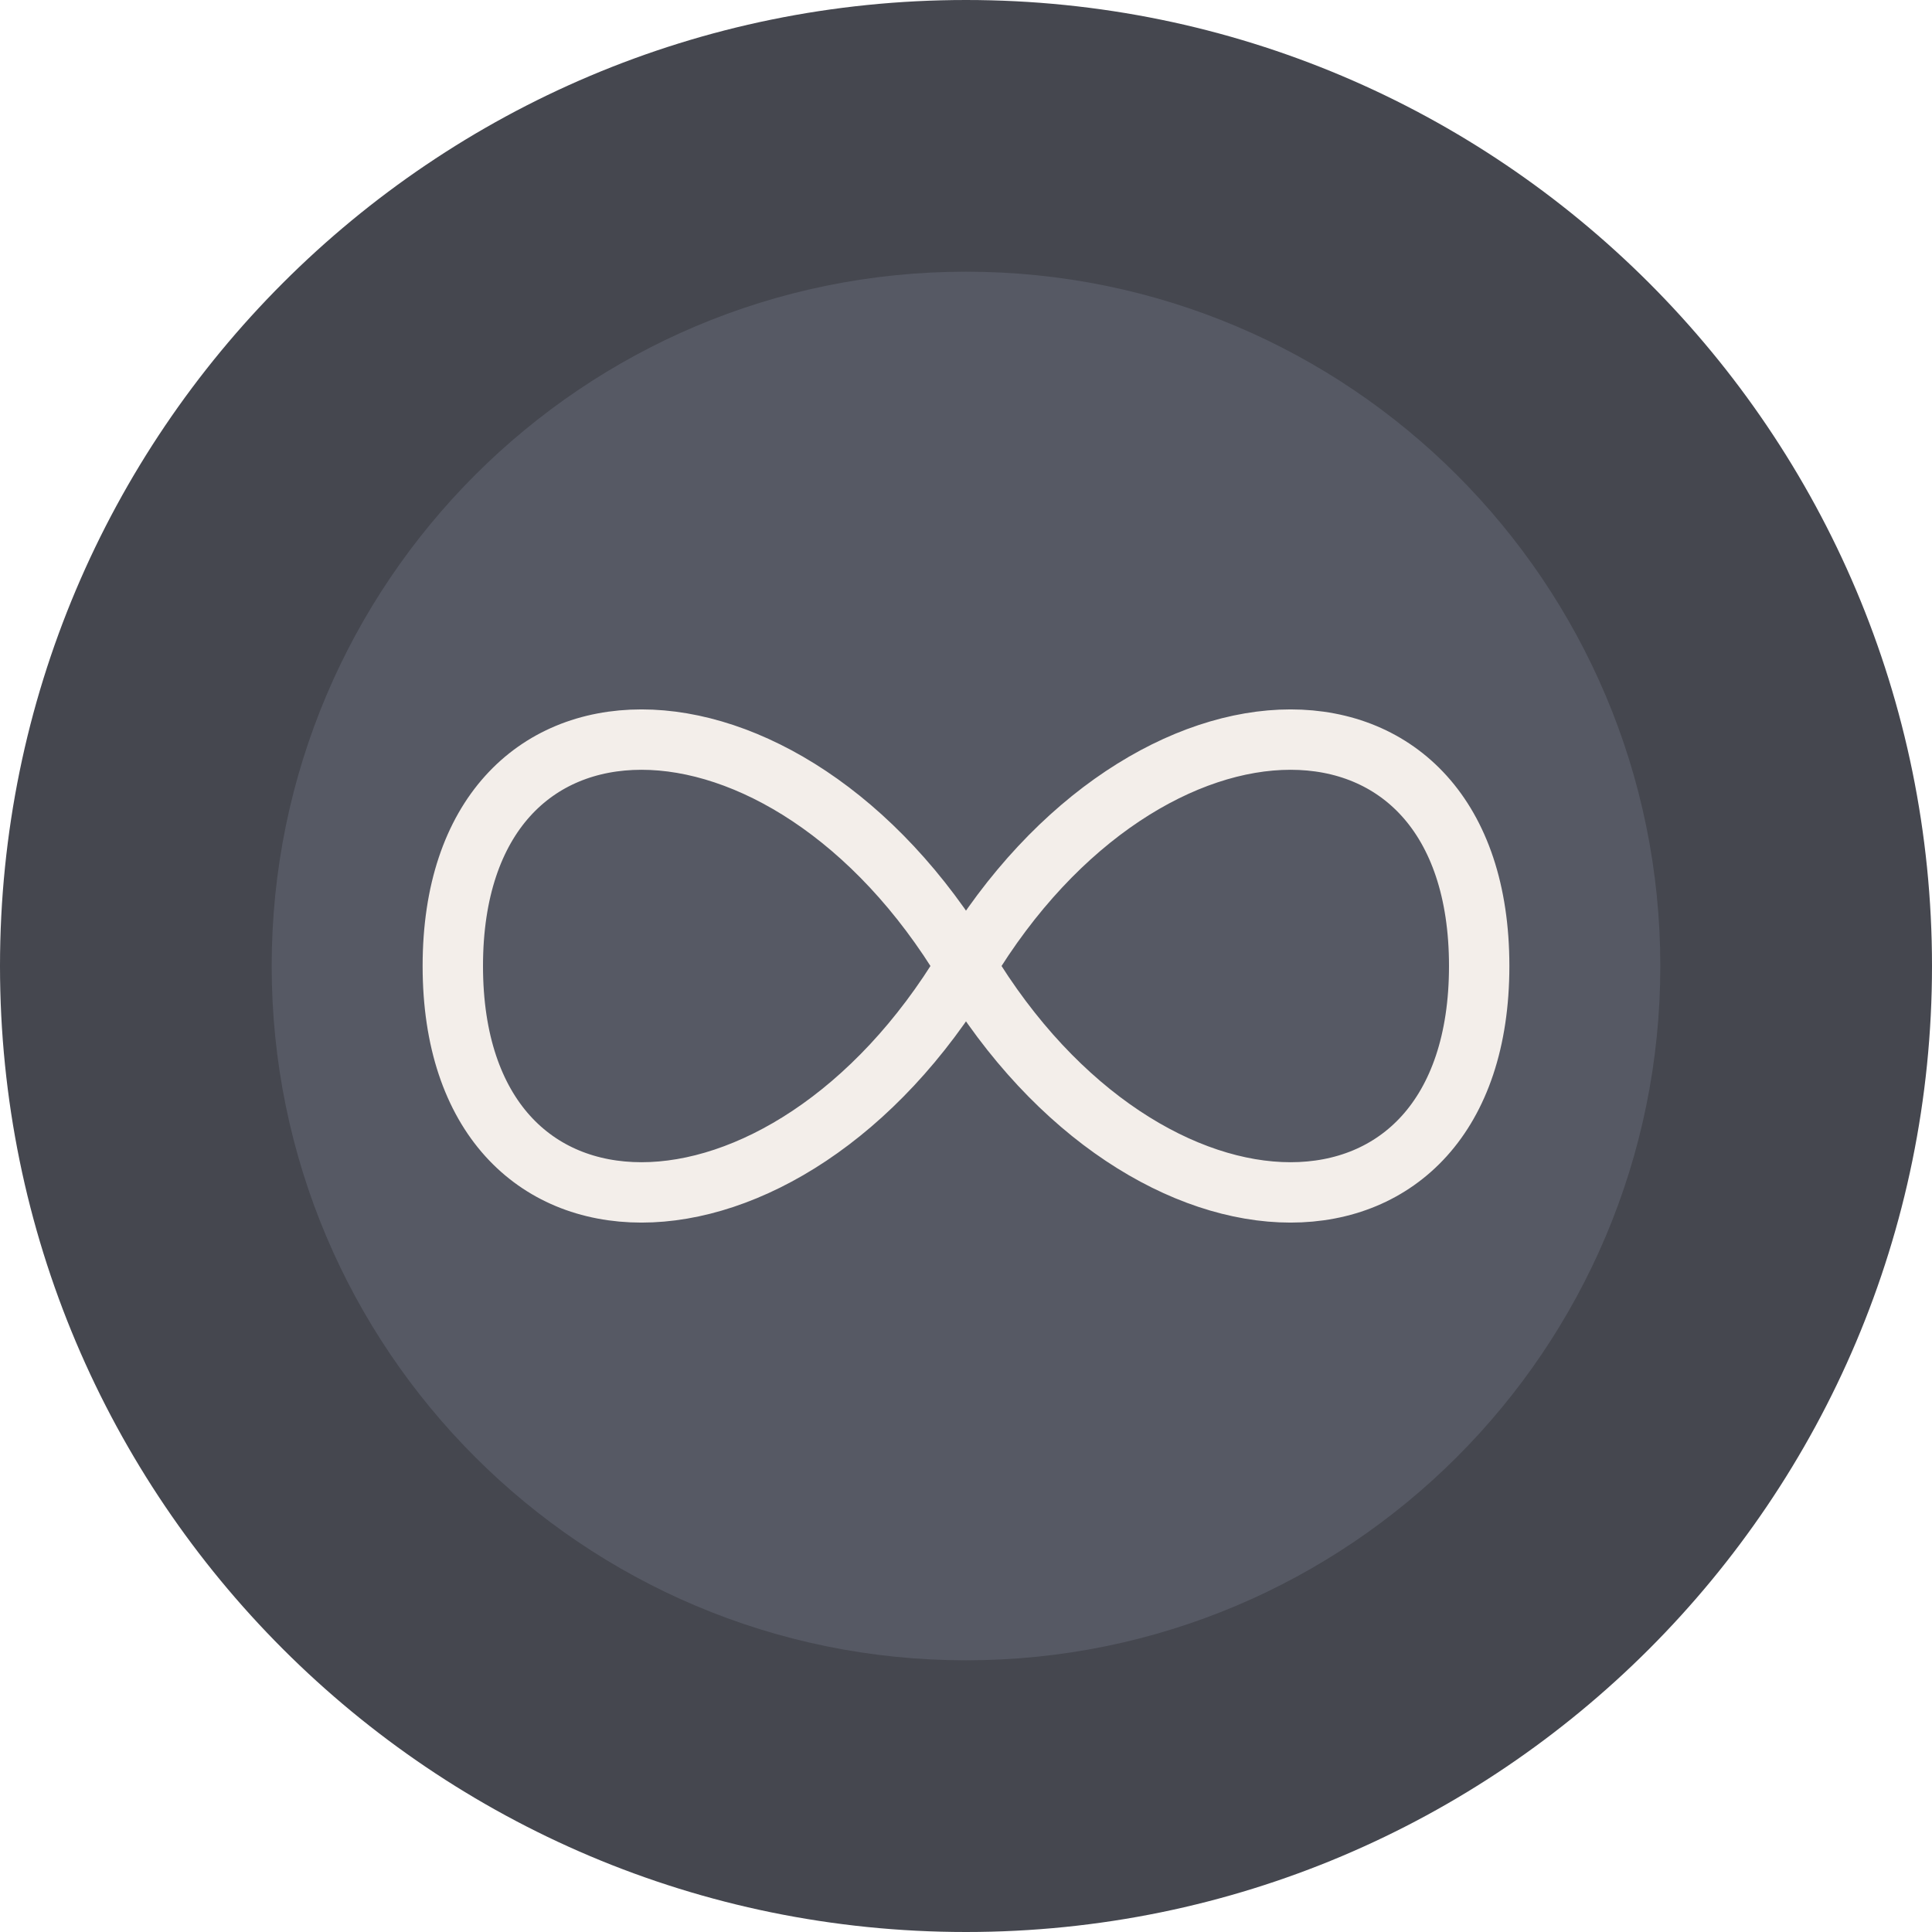
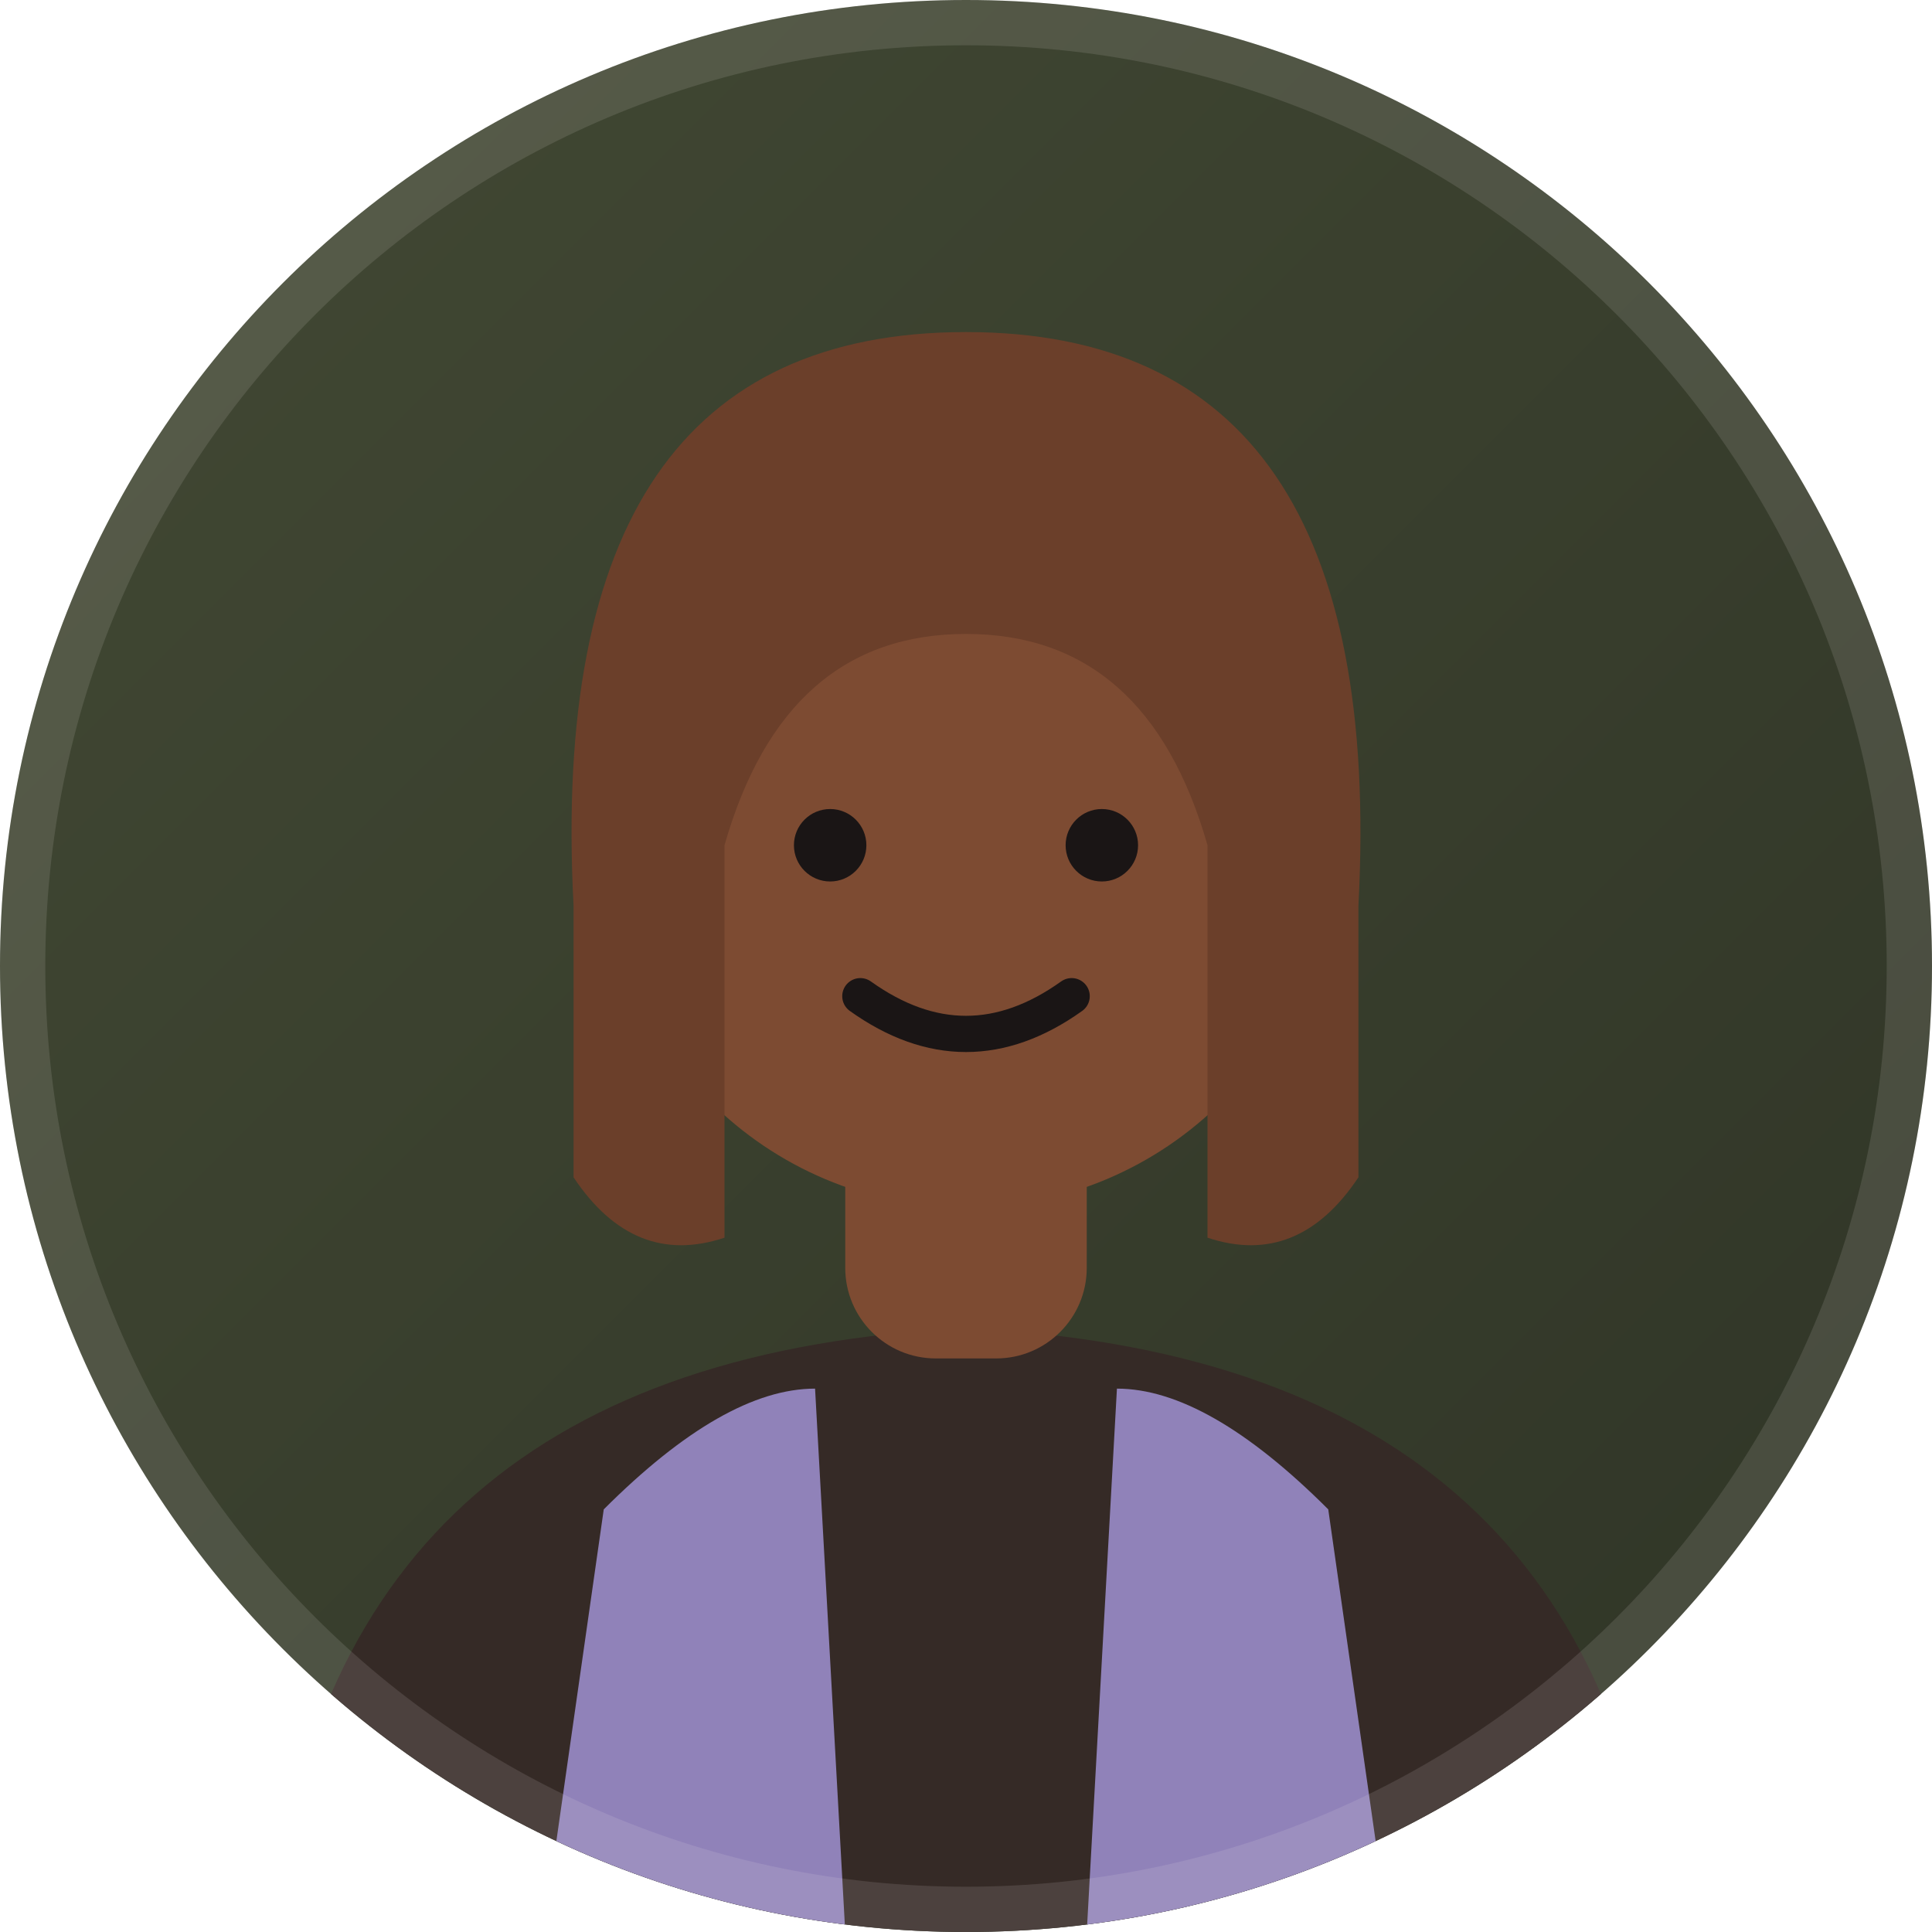
- <svg xmlns="http://www.w3.org/2000/svg" width="128" height="128" viewBox="0 0 128 128">
-   <circle cx="64" cy="64" r="64" fill="#45474F" />
-   <circle cx="64" cy="64" r="46" fill="#565964" />
-   <g fill="none" stroke="#F3EEEA" stroke-width="4" stroke-linecap="round" stroke-linejoin="round">
-     <path d="M64 64C52 44 30 44 30 64S52 84 64 64S98 44 98 64S76 84 64 64z" />
+ <svg xmlns="http://www.w3.org/2000/svg" viewBox="0 0 128 128">
+   <defs>
+     <clipPath id="k11">
+       <circle cx="64" cy="64" r="64" />
+     </clipPath>
+     <linearGradient id="g11" x1="0" y1="0" x2="1" y2="1">
+       <stop offset="0" stop-color="#424934" />
+       <stop offset="1" stop-color="#2F3426" />
+     </linearGradient>
+   </defs>
+   <circle cx="64" cy="64" r="64" fill="url(#g11)" />
+   <g clip-path="url(#k11)">
+     <path d="M18 128 Q22 90 64 88 Q106 90 110 128 Z" fill="#352A26" />
+     <rect x="56" y="70" width="16" height="20" rx="6" fill="#7D4B32" />
+     <circle cx="64" cy="56" r="24" fill="#7D4B32" />
+     <path d="M38 60 Q36 22 64 22 Q92 22 90 60 L90 78 Q86 84 80 82 L80 56 Q76 42 64 42 Q52 42 48 56 L48 82 Q42 84 38 78 Z" fill="#6B3F2A" />
+     <path d="M36 128 L40 100 Q48 92 54 92 L56 128 Z M92 128 L88 100 Q80 92 74 92 L72 128 Z" fill="#9A8CC9" opacity="0.9" />
+     <circle cx="55" cy="56" r="2.4" fill="#1A1515" />
+     <circle cx="73" cy="56" r="2.4" fill="#1A1515" />
+     <path d="M57 66 Q64 71 71 66" stroke="#1A1515" stroke-width="2.4" fill="none" stroke-linecap="round" />
+     <circle cx="64" cy="64" r="62.5" fill="none" stroke="#F3EEEA" stroke-opacity="0.12" stroke-width="3" />
  </g>
</svg>
